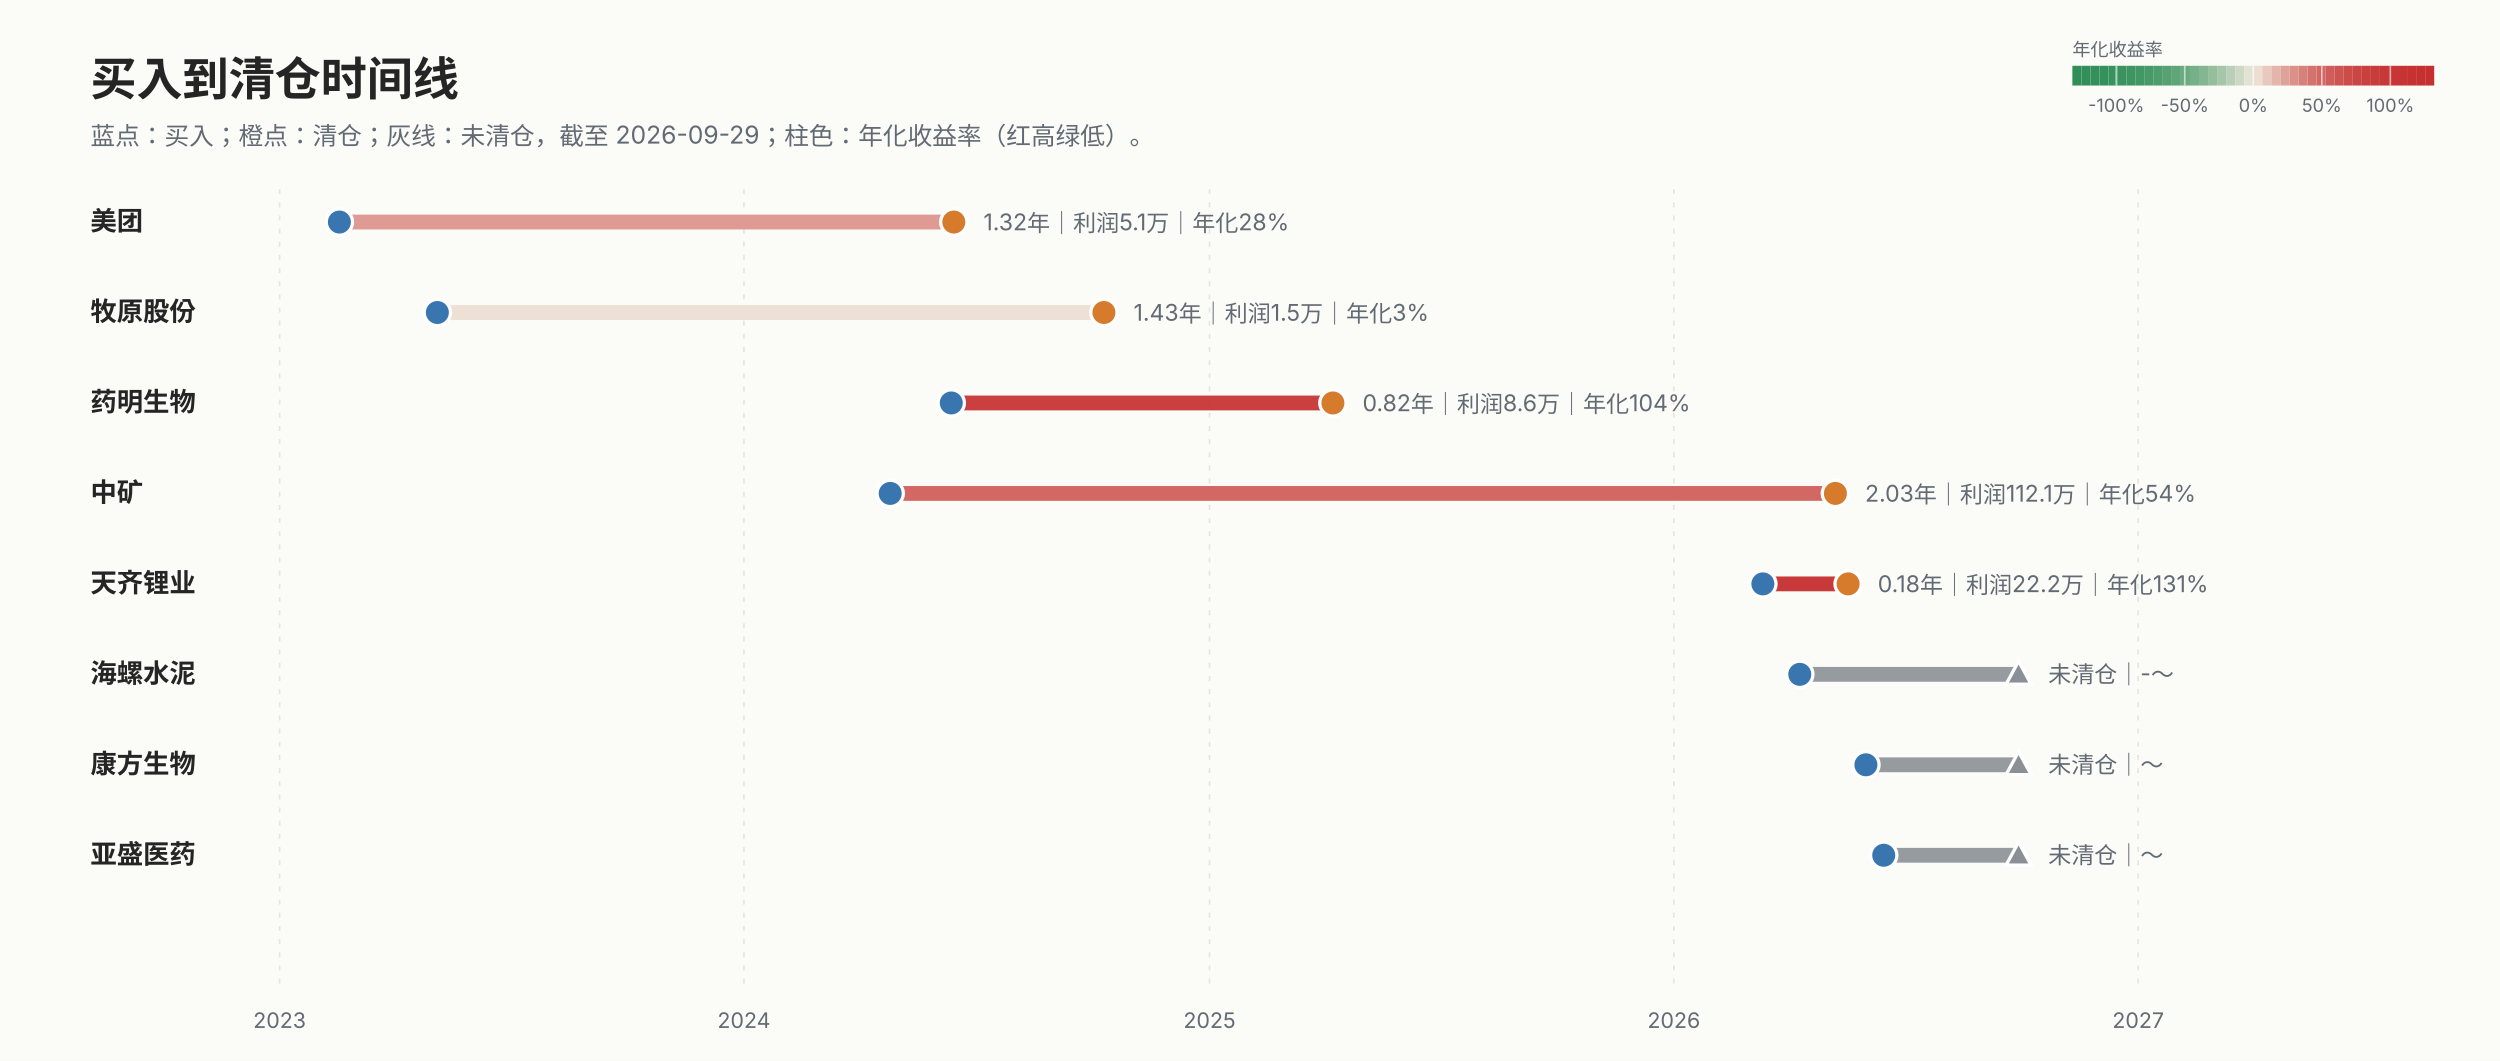
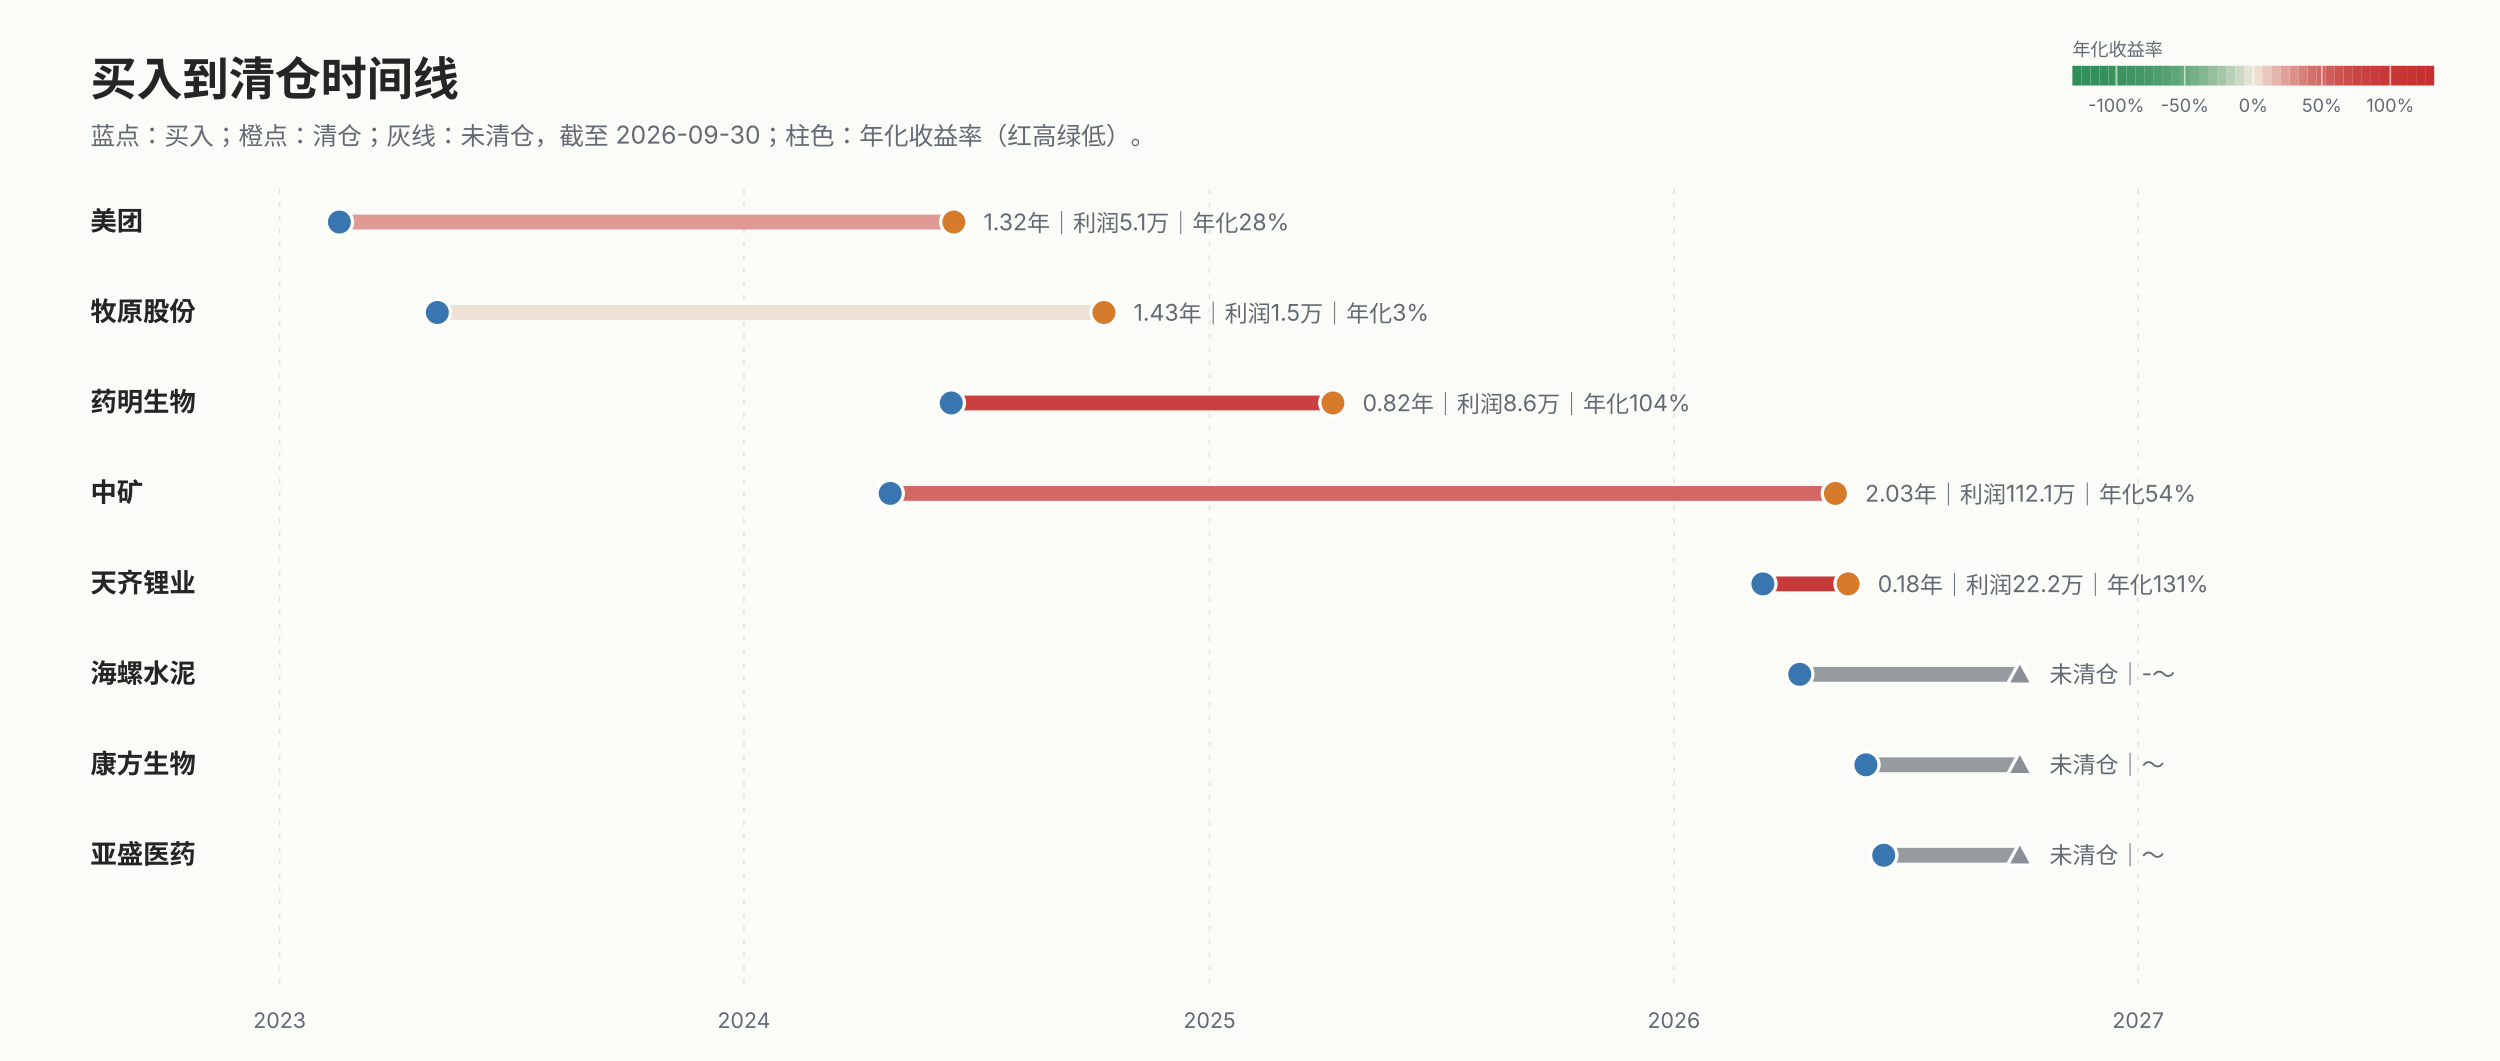
<svg xmlns="http://www.w3.org/2000/svg" width="1520" height="645" viewBox="0 0 1520 645" role="img" aria-label="买入到清仓时间线">
  <rect width="100%" height="100%" fill="#fbfbf8" />
  <style>text{font-family:"Inter","Noto Sans SC","PingFang SC","Microsoft YaHei",Arial,sans-serif;}</style>
  <text x="55" y="58" font-size="28" font-weight="700" fill="#252525">买入到清仓时间线</text>
  <g>
    <rect x="1260.00" y="40" width="5.50" height="12" fill="#308e58" />
    <rect x="1265.50" y="40" width="5.50" height="12" fill="#328f59" />
    <rect x="1271.00" y="40" width="5.50" height="12" fill="#33905a" />
    <rect x="1276.50" y="40" width="5.50" height="12" fill="#35915b" />
    <rect x="1282.00" y="40" width="5.50" height="12" fill="#37925d" />
    <rect x="1287.50" y="40" width="5.50" height="12" fill="#3a935f" />
    <rect x="1293.00" y="40" width="5.50" height="12" fill="#3e9561" />
    <rect x="1298.50" y="40" width="5.50" height="12" fill="#429764" />
    <rect x="1304.00" y="40" width="5.50" height="12" fill="#489a68" />
    <rect x="1309.50" y="40" width="5.50" height="12" fill="#4e9d6c" />
    <rect x="1315.00" y="40" width="5.50" height="12" fill="#56a072" />
    <rect x="1320.50" y="40" width="5.50" height="12" fill="#5fa578" />
    <rect x="1326.00" y="40" width="5.50" height="12" fill="#6aaa7f" />
    <rect x="1331.50" y="40" width="5.50" height="12" fill="#76b088" />
    <rect x="1337.00" y="40" width="5.50" height="12" fill="#85b692" />
    <rect x="1342.50" y="40" width="5.50" height="12" fill="#95be9d" />
    <rect x="1348.00" y="40" width="5.50" height="12" fill="#a6c6a9" />
    <rect x="1353.50" y="40" width="5.50" height="12" fill="#bacfb7" />
    <rect x="1359.00" y="40" width="5.50" height="12" fill="#ced9c5" />
    <rect x="1364.50" y="40" width="5.50" height="12" fill="#e3e3d4" />
    <rect x="1370.00" y="40" width="5.50" height="12" fill="#ecded1" />
    <rect x="1375.50" y="40" width="5.50" height="12" fill="#e7c9be" />
    <rect x="1381.00" y="40" width="5.50" height="12" fill="#e3b5ac" />
    <rect x="1386.50" y="40" width="5.50" height="12" fill="#dfa29a" />
    <rect x="1392.00" y="40" width="5.50" height="12" fill="#db918a" />
    <rect x="1397.50" y="40" width="5.50" height="12" fill="#d7817b" />
    <rect x="1403.00" y="40" width="5.50" height="12" fill="#d4736e" />
    <rect x="1408.50" y="40" width="5.50" height="12" fill="#d26763" />
    <rect x="1414.00" y="40" width="5.50" height="12" fill="#cf5d59" />
    <rect x="1419.50" y="40" width="5.50" height="12" fill="#cd5451" />
    <rect x="1425.00" y="40" width="5.50" height="12" fill="#cc4c4a" />
    <rect x="1430.50" y="40" width="5.50" height="12" fill="#ca4644" />
    <rect x="1436.00" y="40" width="5.50" height="12" fill="#c9413f" />
    <rect x="1441.50" y="40" width="5.50" height="12" fill="#c83d3b" />
    <rect x="1447.00" y="40" width="5.50" height="12" fill="#c73938" />
    <rect x="1452.50" y="40" width="5.50" height="12" fill="#c73635" />
    <rect x="1458.00" y="40" width="5.50" height="12" fill="#c63433" />
    <rect x="1463.50" y="40" width="5.50" height="12" fill="#c63231" />
    <rect x="1469.00" y="40" width="5.50" height="12" fill="#c53030" />
    <rect x="1474.50" y="40" width="5.50" height="12" fill="#c52f2f" />
    <line x1="1286.67" y1="40" x2="1286.67" y2="52" stroke="#fff" stroke-width="1" opacity=".6" />
    <text x="1286.67" y="68" font-size="11" fill="#626a73" text-anchor="middle">-100%</text>
    <line x1="1328.33" y1="40" x2="1328.33" y2="52" stroke="#fff" stroke-width="1" opacity=".6" />
    <text x="1328.33" y="68" font-size="11" fill="#626a73" text-anchor="middle">-50%</text>
    <line x1="1370.00" y1="40" x2="1370.00" y2="52" stroke="#fff" stroke-width="1" opacity=".6" />
    <text x="1370.00" y="68" font-size="11" fill="#626a73" text-anchor="middle">0%</text>
    <line x1="1411.67" y1="40" x2="1411.67" y2="52" stroke="#fff" stroke-width="1" opacity=".6" />
    <text x="1411.67" y="68" font-size="11" fill="#626a73" text-anchor="middle">50%</text>
    <line x1="1453.33" y1="40" x2="1453.33" y2="52" stroke="#fff" stroke-width="1" opacity=".6" />
    <text x="1453.33" y="68" font-size="11" fill="#626a73" text-anchor="middle">100%</text>
    <text x="1260" y="34" font-size="11" fill="#626a73">年化收益率</text>
  </g>
-   <text x="55" y="88" font-size="15" fill="#626a73">蓝点：买入；橙点：清仓；灰线：未清仓，截至 2026-09-29；柱色：年化收益率（红高绿低）。</text>
+   <text x="55" y="88" font-size="15" fill="#626a73">蓝点：买入；橙点：清仓；灰线：未清仓，截至 2026-09-30；柱色：年化收益率（红高绿低）。</text>
  <line x1="170.00" y1="115" x2="170.00" y2="600" stroke="#ddd7ce" opacity=".65" stroke-dasharray="3 5" />
  <text x="170.00" y="625" font-size="13" fill="#626a73" text-anchor="middle">2023</text>
  <line x1="452.31" y1="115" x2="452.31" y2="600" stroke="#ddd7ce" opacity=".65" stroke-dasharray="3 5" />
  <text x="452.31" y="625" font-size="13" fill="#626a73" text-anchor="middle">2024</text>
  <line x1="735.39" y1="115" x2="735.39" y2="600" stroke="#ddd7ce" opacity=".65" stroke-dasharray="3 5" />
  <text x="735.39" y="625" font-size="13" fill="#626a73" text-anchor="middle">2025</text>
  <line x1="1017.69" y1="115" x2="1017.69" y2="600" stroke="#ddd7ce" opacity=".65" stroke-dasharray="3 5" />
  <text x="1017.69" y="625" font-size="13" fill="#626a73" text-anchor="middle">2026</text>
  <line x1="1300.00" y1="115" x2="1300.00" y2="600" stroke="#ddd7ce" opacity=".65" stroke-dasharray="3 5" />
  <text x="1300.00" y="625" font-size="13" fill="#626a73" text-anchor="middle">2027</text>
  <text x="55" y="140" font-size="16" font-weight="700" fill="#252525">美团</text>
  <line x1="206.35" y1="135" x2="579.92" y2="135" stroke="#dc958e" stroke-width="9" opacity=".95" />
  <circle cx="579.92" cy="135" r="8" fill="#d67b2c" stroke="#fff" stroke-width="2" />
  <circle cx="206.35" cy="135" r="8" fill="#3976af" stroke="#fff" stroke-width="2" />
  <text x="597.92" y="140" font-size="14" fill="#626a73">1.32年｜利润5.1万｜年化28%</text>
  <text x="55" y="195" font-size="16" font-weight="700" fill="#252525">牧原股份</text>
  <line x1="265.91" y1="190" x2="671.19" y2="190" stroke="#ecded2" stroke-width="9" opacity=".95" />
  <circle cx="671.19" cy="190" r="8" fill="#d67b2c" stroke="#fff" stroke-width="2" />
  <circle cx="265.91" cy="190" r="8" fill="#3976af" stroke="#fff" stroke-width="2" />
  <text x="689.19" y="195" font-size="14" fill="#626a73">1.43年｜利润1.5万｜年化3%</text>
  <text x="55" y="250" font-size="16" font-weight="700" fill="#252525">药明生物</text>
  <line x1="578.38" y1="245" x2="810.41" y2="245" stroke="#c73535" stroke-width="9" opacity=".95" />
  <circle cx="810.41" cy="245" r="8" fill="#d67b2c" stroke="#fff" stroke-width="2" />
  <circle cx="578.38" cy="245" r="8" fill="#3976af" stroke="#fff" stroke-width="2" />
  <text x="828.41" y="250" font-size="14" fill="#626a73">0.82年｜利润8.6万｜年化104%</text>
  <text x="55" y="305" font-size="16" font-weight="700" fill="#252525">中矿</text>
  <line x1="541.25" y1="300" x2="1115.92" y2="300" stroke="#d0605c" stroke-width="9" opacity=".95" />
  <circle cx="1115.92" cy="300" r="8" fill="#d67b2c" stroke="#fff" stroke-width="2" />
  <circle cx="541.25" cy="300" r="8" fill="#3976af" stroke="#fff" stroke-width="2" />
  <text x="1133.92" y="305" font-size="14" fill="#626a73">2.03年｜利润112.1万｜年化54%</text>
  <text x="55" y="360" font-size="16" font-weight="700" fill="#252525">天齐锂业</text>
  <line x1="1071.83" y1="355" x2="1123.66" y2="355" stroke="#c52f2f" stroke-width="9" opacity=".95" />
  <circle cx="1123.66" cy="355" r="8" fill="#d67b2c" stroke="#fff" stroke-width="2" />
  <circle cx="1071.83" cy="355" r="8" fill="#3976af" stroke="#fff" stroke-width="2" />
  <text x="1141.66" y="360" font-size="14" fill="#626a73">0.18年｜利润22.2万｜年化131%</text>
  <text x="55" y="415" font-size="16" font-weight="700" fill="#252525">海螺水泥</text>
-   <line x1="1094.26" y1="410" x2="1227.30" y2="410" stroke="#8b9096" stroke-width="9" opacity=".9" />
-   <polygon points="1227.30,402 1219.70,416 1234.90,416" fill="#8b9096" stroke="#fff" stroke-width="2" />
+   <line x1="1094.26" y1="410" x2="1228.07" y2="410" stroke="#8b9096" stroke-width="9" opacity=".9" />
+   <polygon points="1228.07,402 1220.47,416 1235.67,416" fill="#8b9096" stroke="#fff" stroke-width="2" />
  <circle cx="1094.26" cy="410" r="8" fill="#3976af" stroke="#fff" stroke-width="2" />
-   <text x="1245.30" y="415" font-size="14" fill="#626a73">未清仓｜-～</text>
+   <text x="1246.07" y="415" font-size="14" fill="#626a73">未清仓｜-～</text>
  <text x="55" y="470" font-size="16" font-weight="700" fill="#252525">康方生物</text>
-   <line x1="1134.48" y1="465" x2="1227.30" y2="465" stroke="#8b9096" stroke-width="9" opacity=".9" />
-   <polygon points="1227.30,457 1219.70,471 1234.90,471" fill="#8b9096" stroke="#fff" stroke-width="2" />
+   <line x1="1134.48" y1="465" x2="1228.07" y2="465" stroke="#8b9096" stroke-width="9" opacity=".9" />
+   <polygon points="1228.07,457 1220.47,471 1235.67,471" fill="#8b9096" stroke="#fff" stroke-width="2" />
  <circle cx="1134.48" cy="465" r="8" fill="#3976af" stroke="#fff" stroke-width="2" />
-   <text x="1245.30" y="470" font-size="14" fill="#626a73">未清仓｜～</text>
+   <text x="1246.07" y="470" font-size="14" fill="#626a73">未清仓｜～</text>
  <text x="55" y="525" font-size="16" font-weight="700" fill="#252525">亚盛医药</text>
-   <line x1="1145.31" y1="520" x2="1227.30" y2="520" stroke="#8b9096" stroke-width="9" opacity=".9" />
-   <polygon points="1227.30,512 1219.70,526 1234.90,526" fill="#8b9096" stroke="#fff" stroke-width="2" />
+   <line x1="1145.31" y1="520" x2="1228.07" y2="520" stroke="#8b9096" stroke-width="9" opacity=".9" />
+   <polygon points="1228.07,512 1220.47,526 1235.67,526" fill="#8b9096" stroke="#fff" stroke-width="2" />
  <circle cx="1145.31" cy="520" r="8" fill="#3976af" stroke="#fff" stroke-width="2" />
-   <text x="1245.30" y="525" font-size="14" fill="#626a73">未清仓｜～</text>
+   <text x="1246.07" y="525" font-size="14" fill="#626a73">未清仓｜～</text>
</svg>
